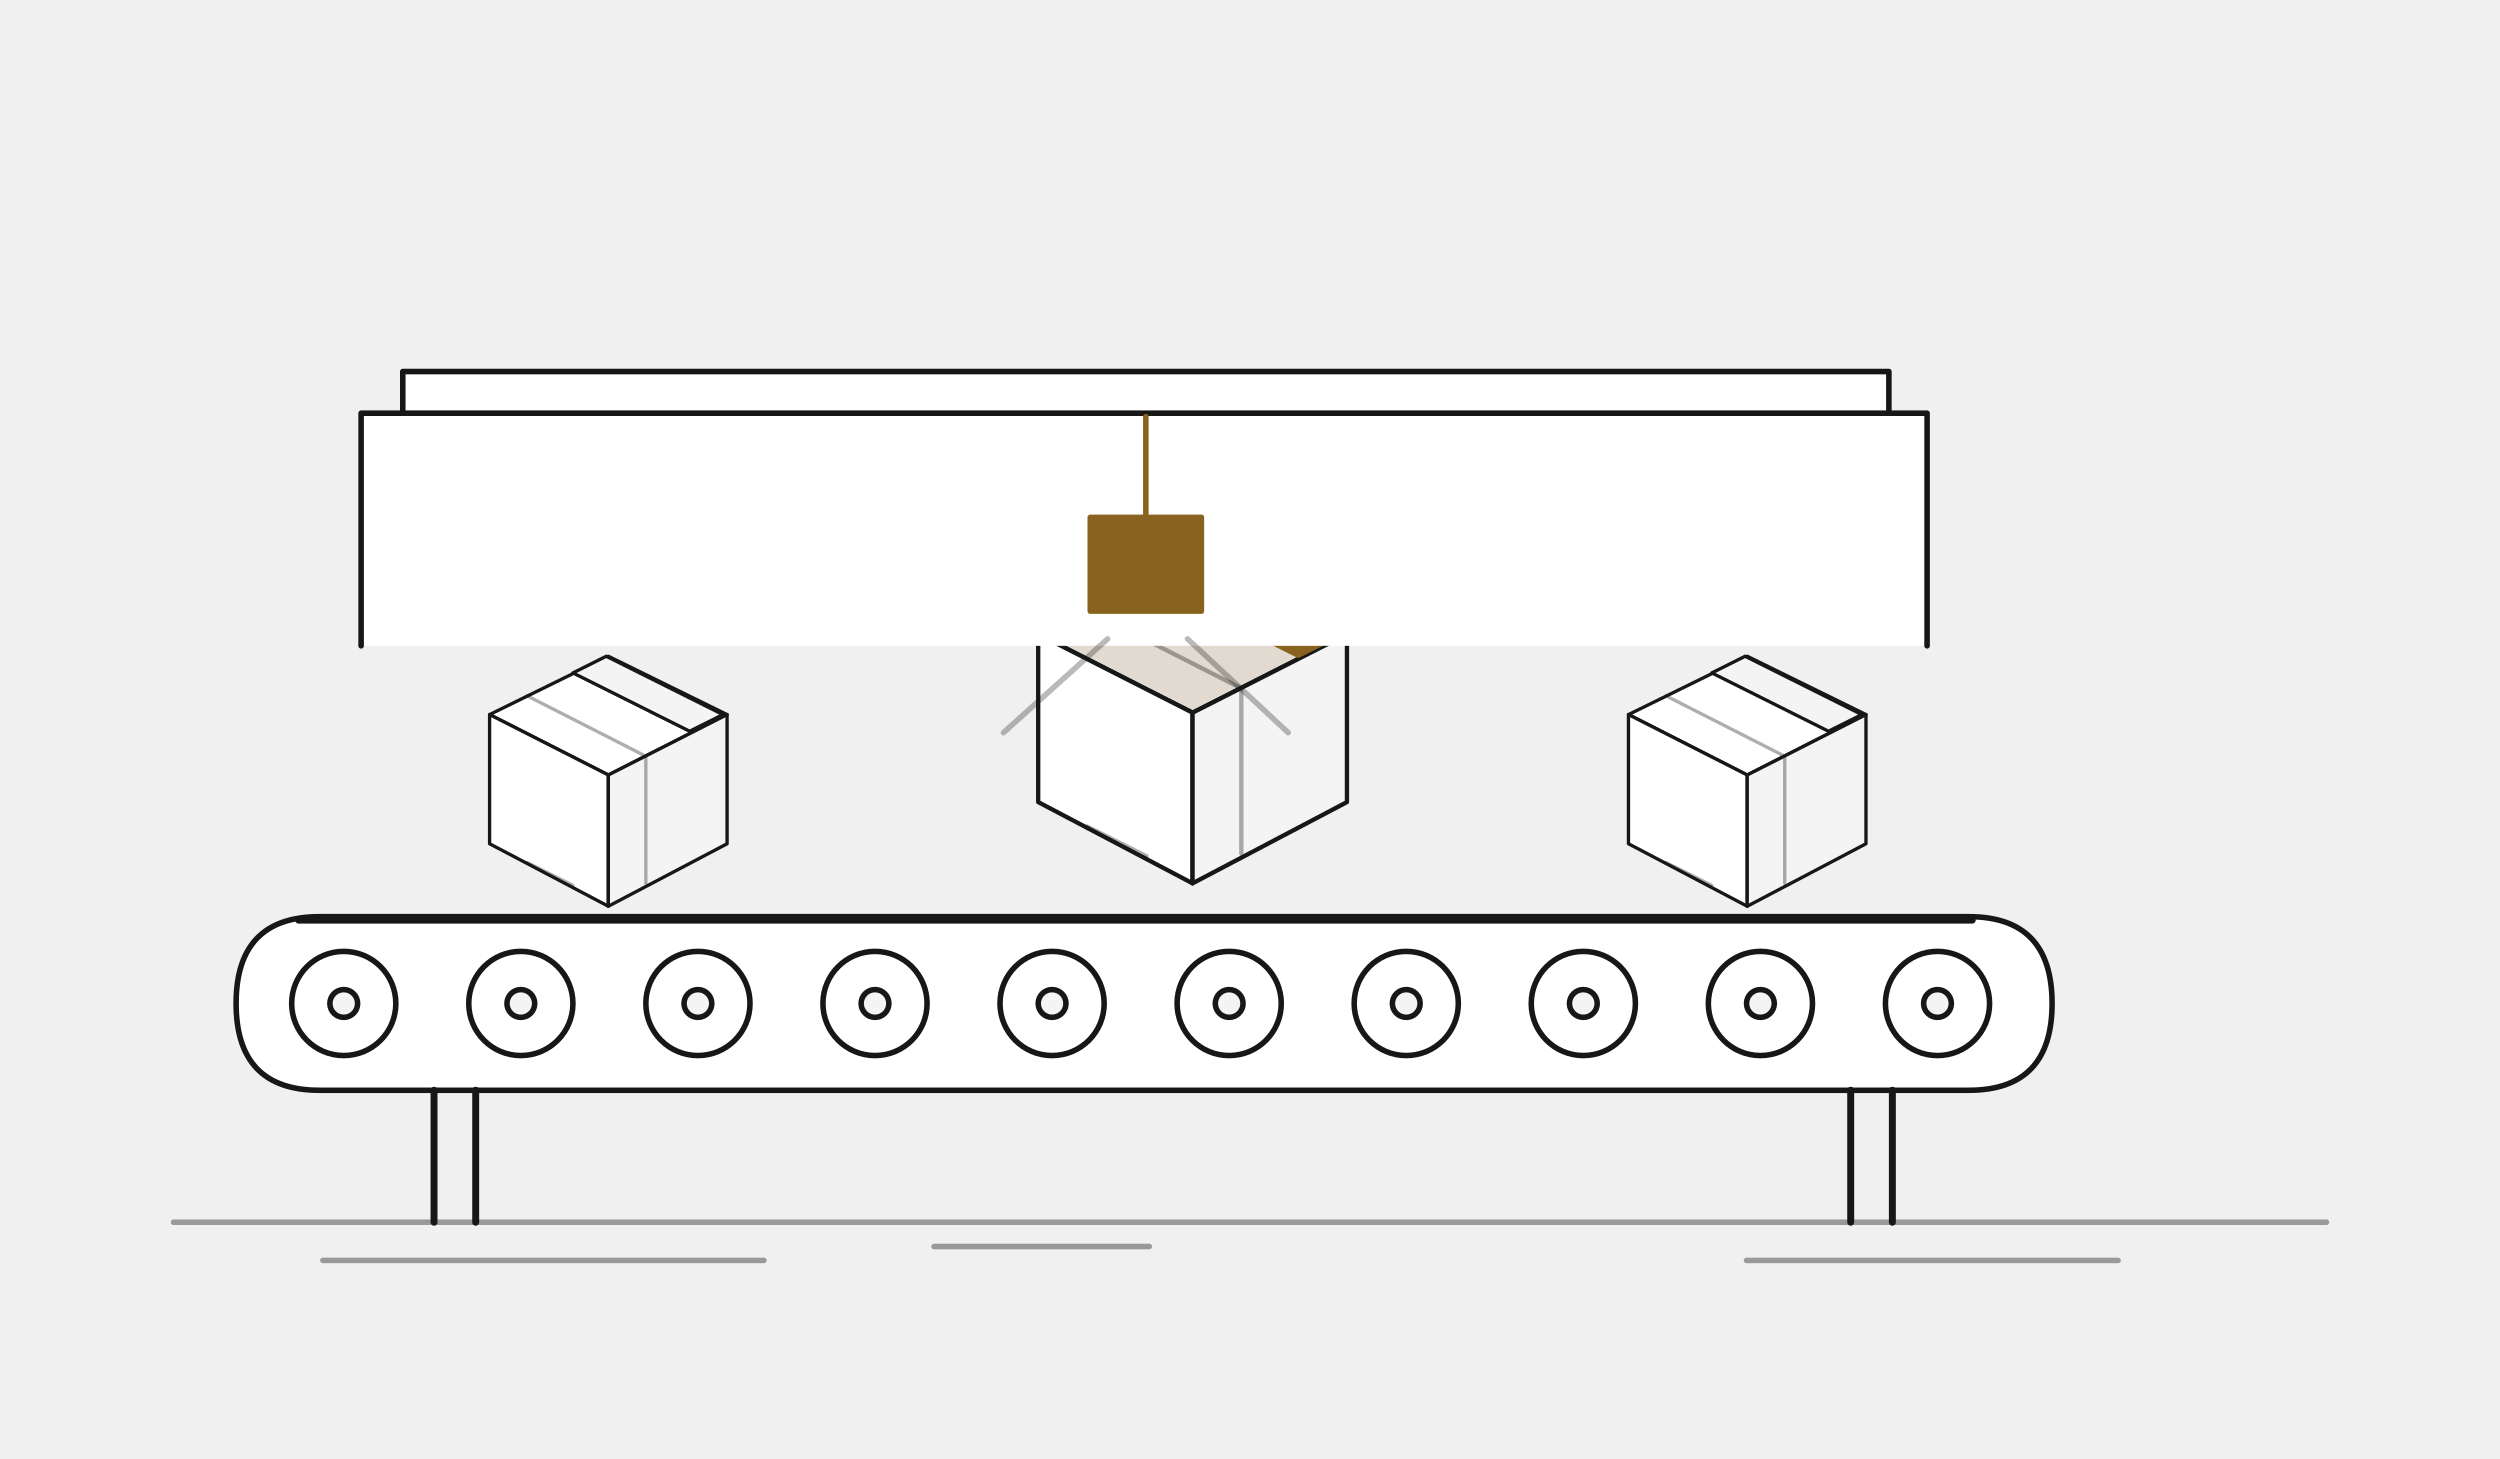
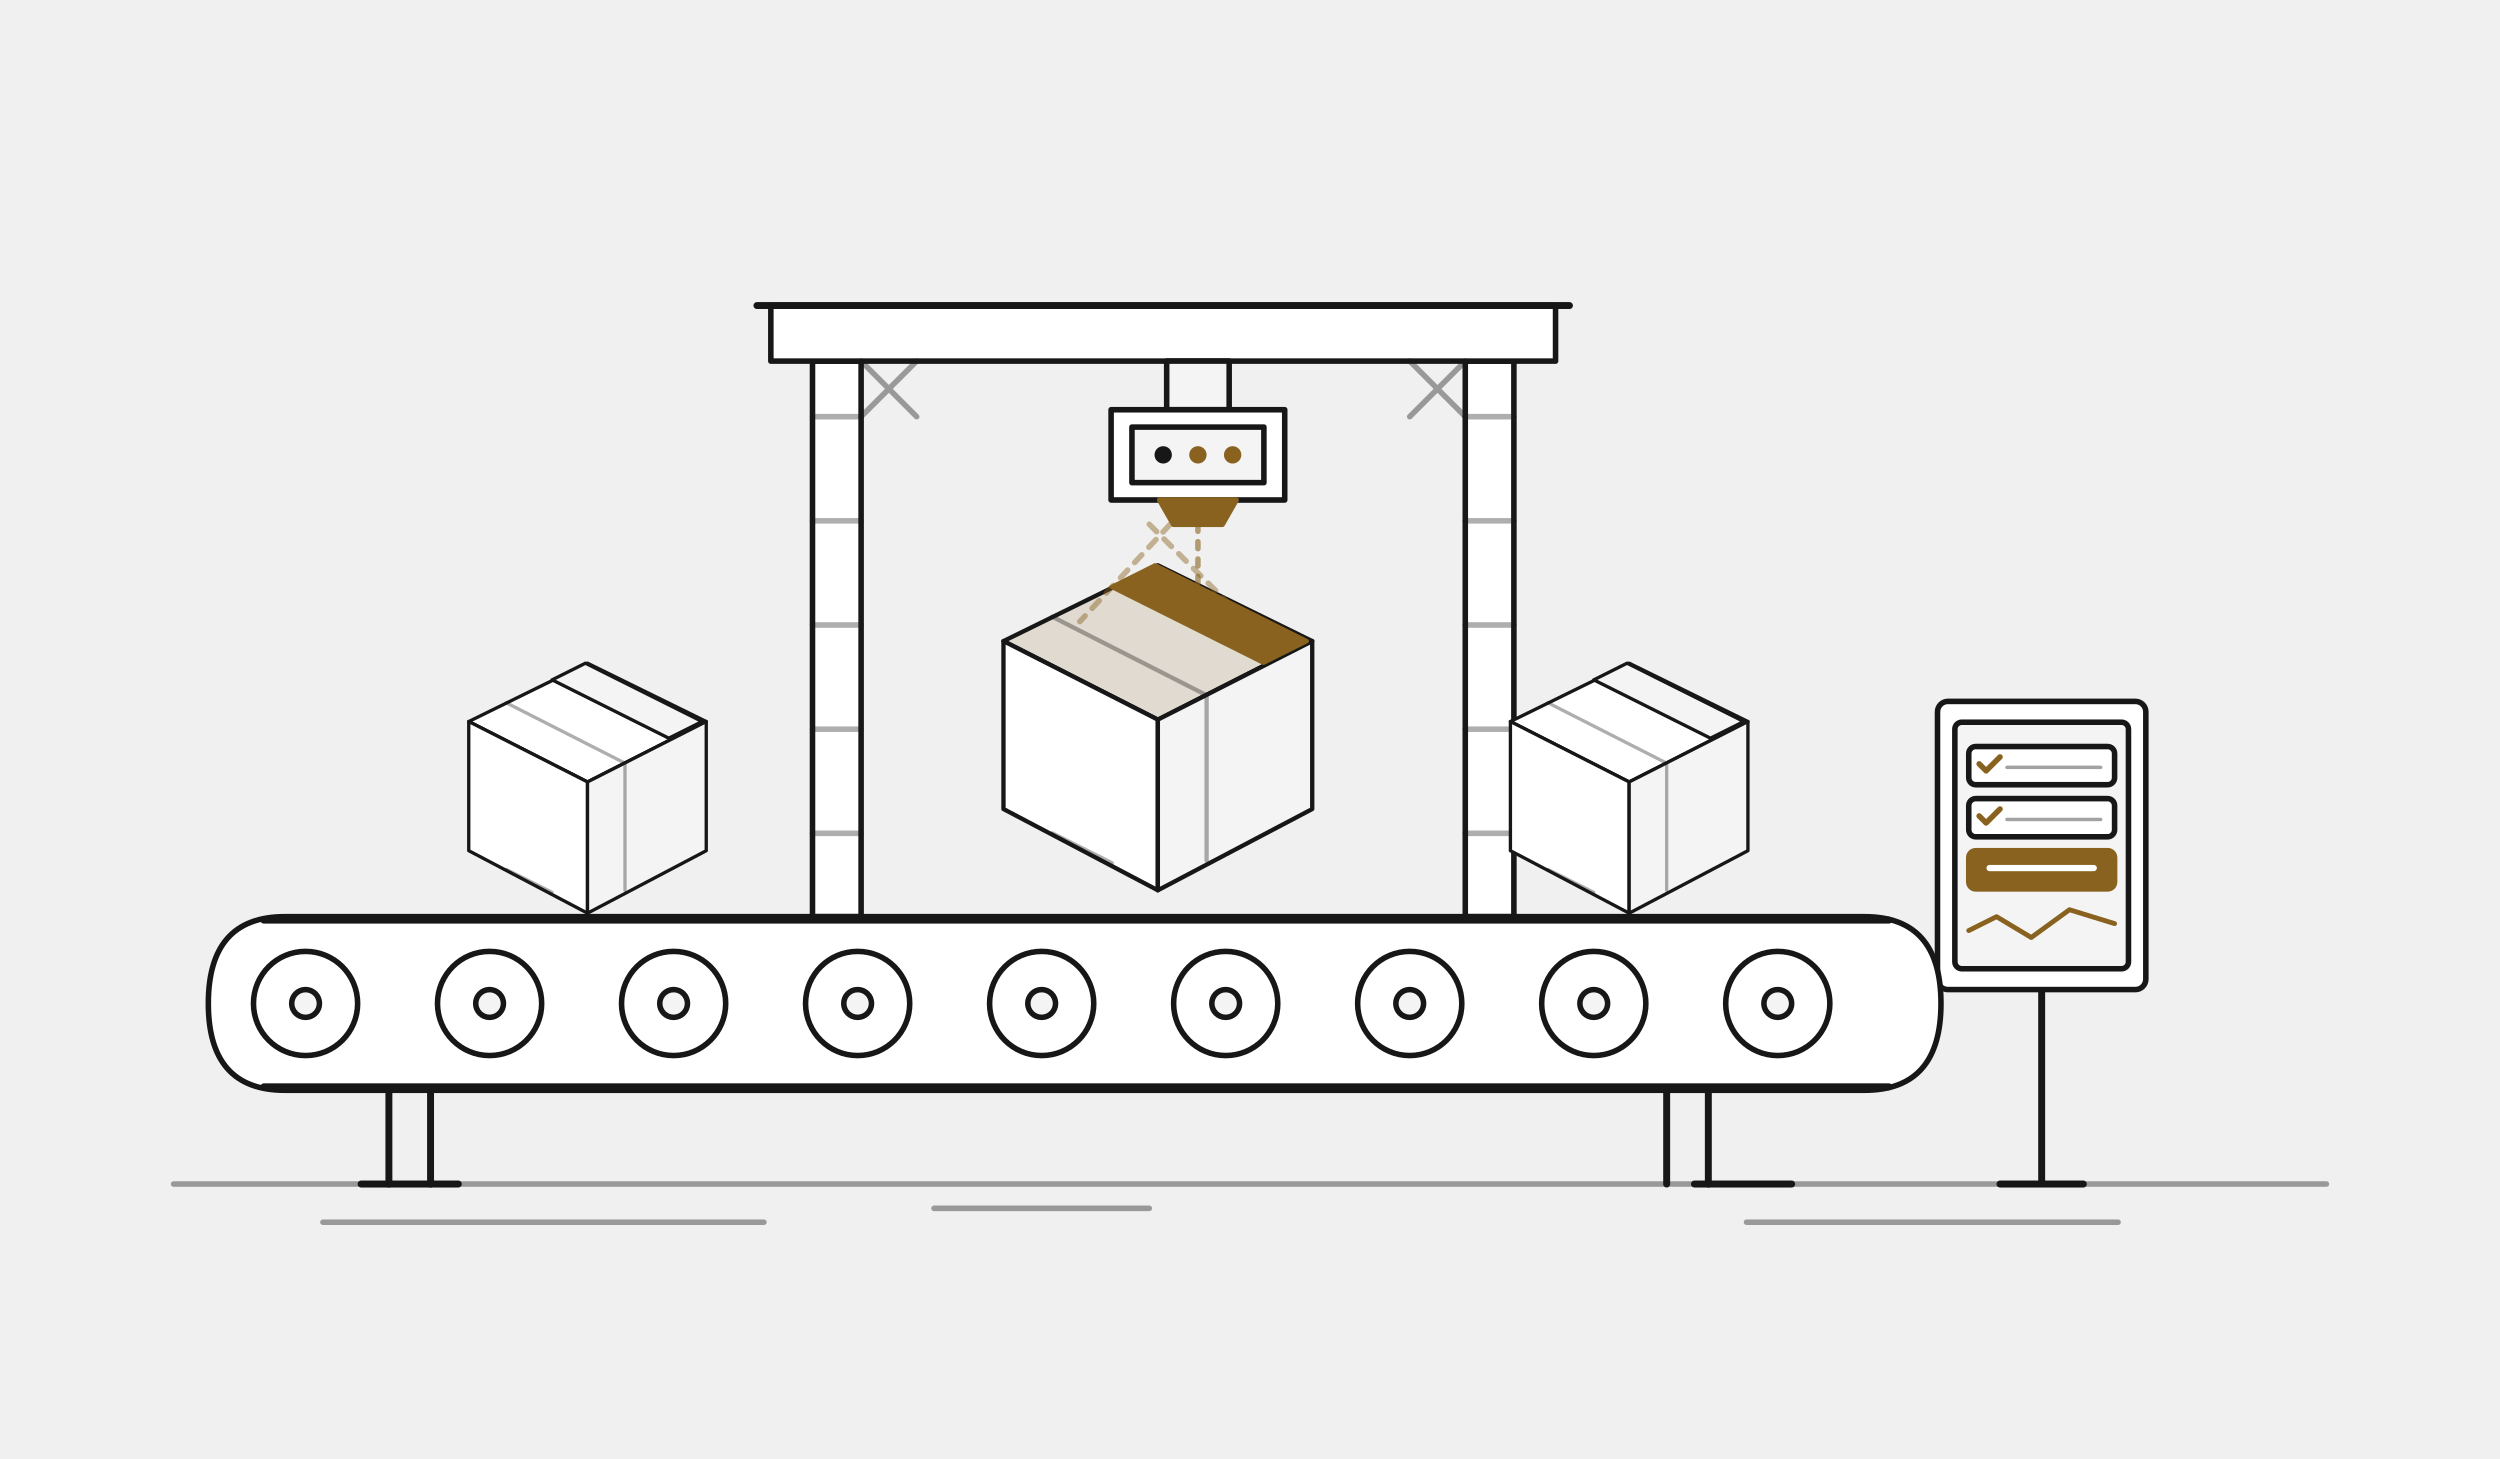
<svg xmlns="http://www.w3.org/2000/svg" width="720" height="420" viewBox="0 0 720 420">
  <g fill="none" stroke="#171717" stroke-width="1.6" stroke-linecap="round" stroke-linejoin="round">
    <g opacity=".4">
-       <path d="M50 352h620m-577 11h127m49-4h62m172 4h107" />
+       <path d="M50 341h620m-577 11h127m49-4h62m172 4h107" />
    </g>
-     <path d="M92 264h475q24 0 24 25t-24 25H92q-24 0-24-25t24-25Z" fill="white" />
-     <circle cx="99" cy="289" r="15" fill="white" />
-     <circle cx="99" cy="289" r="4" fill="#f4f4f4" />
-     <circle cx="150" cy="289" r="15" fill="white" />
-     <circle cx="150" cy="289" r="4" fill="#f4f4f4" />
-     <circle cx="201" cy="289" r="15" fill="white" />
-     <circle cx="201" cy="289" r="4" fill="#f4f4f4" />
-     <circle cx="252" cy="289" r="15" fill="white" />
-     <circle cx="252" cy="289" r="4" fill="#f4f4f4" />
-     <circle cx="303" cy="289" r="15" fill="white" />
-     <circle cx="303" cy="289" r="4" fill="#f4f4f4" />
-     <circle cx="354" cy="289" r="15" fill="white" />
-     <circle cx="354" cy="289" r="4" fill="#f4f4f4" />
-     <circle cx="405" cy="289" r="15" fill="white" />
-     <circle cx="405" cy="289" r="4" fill="#f4f4f4" />
-     <circle cx="456" cy="289" r="15" fill="white" />
-     <circle cx="456" cy="289" r="4" fill="#f4f4f4" />
-     <circle cx="507" cy="289" r="15" fill="white" />
-     <circle cx="507" cy="289" r="4" fill="#f4f4f4" />
-     <circle cx="558" cy="289" r="15" fill="white" />
-     <circle cx="558" cy="289" r="4" fill="#f4f4f4" />
-     <path d="M125 314v38m12-38v38m396-38v38m12-38v38M86 265h482" stroke-width="2" />
-     <g transform="translate(141 243) scale(0.6)">
+     <path d="M588 285v56m-12 0h24" stroke-width="2" />
+     <rect x="558" y="202" width="60" height="83" fill="white" rx="3" />
+     <rect x="563" y="208" width="50" height="71" fill="#f4f4f4" rx="2" />
+     <rect x="567" y="215" width="42" height="11" fill="white" rx="2" />
+     <path d="m570 220 2 2 4-4" stroke="#88621e" stroke-width="1.6" />
+     <path d="M578 221h27" opacity=".4" stroke-width="1" />
+     <rect x="567" y="230" width="42" height="11" fill="white" rx="2" />
+     <path d="m570 235 2 2 4-4" stroke="#88621e" stroke-width="1.6" />
+     <path d="M578 236h27" opacity=".4" stroke-width="1" />
+     <rect x="567" y="245" width="42" height="11" fill="#88621e" stroke="#88621e" rx="2" />
+     <path d="M573 250h30" stroke="white" stroke-width="1.8" />
+     <path d="M567 268l8-4 10 6 11-8 13 4" stroke="#88621e" stroke-width="1.4" />
+     <rect x="234" y="104" width="14" height="160" fill="white" />
+     <path d="M234 120h14m-14 30h14m-14 30h14m-14 30h14m-14 30h14" opacity=".35" />
+     <rect x="422" y="104" width="14" height="160" fill="white" />
+     <path d="M422 120h14m-14 30h14m-14 30h14m-14 30h14m-14 30h14" opacity=".35" />
+     <path d="M82 264h455q22 0 22 25t-22 25H82q-22 0-22-25t22-25Z" fill="white" />
+     <circle cx="88" cy="289" r="15" fill="white" />
+     <circle cx="88" cy="289" r="4" fill="#f4f4f4" />
+     <circle cx="141" cy="289" r="15" fill="white" />
+     <circle cx="141" cy="289" r="4" fill="#f4f4f4" />
+     <circle cx="194" cy="289" r="15" fill="white" />
+     <circle cx="194" cy="289" r="4" fill="#f4f4f4" />
+     <circle cx="247" cy="289" r="15" fill="white" />
+     <circle cx="247" cy="289" r="4" fill="#f4f4f4" />
+     <circle cx="300" cy="289" r="15" fill="white" />
+     <circle cx="300" cy="289" r="4" fill="#f4f4f4" />
+     <circle cx="353" cy="289" r="15" fill="white" />
+     <circle cx="353" cy="289" r="4" fill="#f4f4f4" />
+     <circle cx="406" cy="289" r="15" fill="white" />
+     <circle cx="406" cy="289" r="4" fill="#f4f4f4" />
+     <circle cx="459" cy="289" r="15" fill="white" />
+     <circle cx="459" cy="289" r="4" fill="#f4f4f4" />
+     <circle cx="512" cy="289" r="15" fill="white" />
+     <circle cx="512" cy="289" r="4" fill="#f4f4f4" />
+     <path d="M112 314v27m12-27v27m356-27v27m12-27v27M76 265h468M76 313h468" stroke-width="2" />
+     <path d="M104 341h28m356 0h28" stroke-width="2" />
+     <rect x="222" y="88" width="226" height="16" fill="white" />
+     <path d="M218 88h234" stroke-width="2" />
+     <path d="M248 104l16 16m-16 0l16-16m142 0l16 16m-16 0l16-16" opacity=".4" />
+     <g transform="translate(135 245) scale(0.6)">
      <path d="M0-62 57-90l57 28-57 29Z" fill="white" />
      <path d="M0-62v62l57 30v-63Z" fill="white" />
      <path d="M57-33v63l57-30v-62Z" fill="#f4f4f4" />
      <path d="m18-71 57 29v61m-57-10 22 11" opacity=".35" />
      <path d="M40-82 56-90l56 28-16 8Z" fill="#f4f4f4" />
    </g>
-     <g transform="translate(299 231) scale(0.78)">
+     <g transform="translate(289 233) scale(0.78)">
      <path d="M0-62 57-90l57 28-57 29Z" fill="#88621e" fill-opacity=".15" />
      <path d="M0-62v62l57 30v-63Z" fill="white" />
      <path d="M57-33v63l57-30v-62Z" fill="#f4f4f4" />
      <path d="m18-71 57 29v61m-57-10 22 11" opacity=".35" />
      <path d="M40-82 56-90l56 28-16 8Z" fill="#88621e" stroke="#88621e" />
    </g>
-     <g transform="translate(469 243) scale(0.6)">
+     <g transform="translate(435 245) scale(0.6)">
      <path d="M0-62 57-90l57 28-57 29Z" fill="white" />
      <path d="M0-62v62l57 30v-63Z" fill="white" />
      <path d="M57-33v63l57-30v-62Z" fill="#f4f4f4" />
      <path d="m18-71 57 29v61m-57-10 22 11" opacity=".35" />
      <path d="M40-82 56-90l56 28-16 8Z" fill="#f4f4f4" />
    </g>
-     <path d="M104 186v-67h451v67M116 119v-12h428v12" fill="white" />
-     <path d="M330 120v29m-16 0h32v27h-32Z" fill="#88621e" stroke="#88621e" />
-     <path d="M319 184 289 211m53-27 29 27" opacity=".3" />
+     <rect x="336" y="104" width="18" height="14" fill="#f4f4f4" />
+     <rect x="320" y="118" width="50" height="26" fill="white" />
+     <rect x="326" y="123" width="38" height="16" fill="#f4f4f4" />
+     <circle cx="335" cy="131" r="2.5" fill="#171717" stroke="none" />
+     <circle cx="345" cy="131" r="2.5" fill="#88621e" stroke="none" />
+     <circle cx="355" cy="131" r="2.5" fill="#88621e" stroke="none" />
+     <path d="M334 144h22l-4 7h-14Z" fill="#88621e" stroke="#88621e" />
+     <path d="M337 151l-26 28m20-28l28 28" stroke="#88621e" opacity=".45" stroke-dasharray="3 3" />
+     <path d="M345 151v29" stroke="#88621e" opacity=".6" stroke-dasharray="2 3" />
  </g>
</svg>
